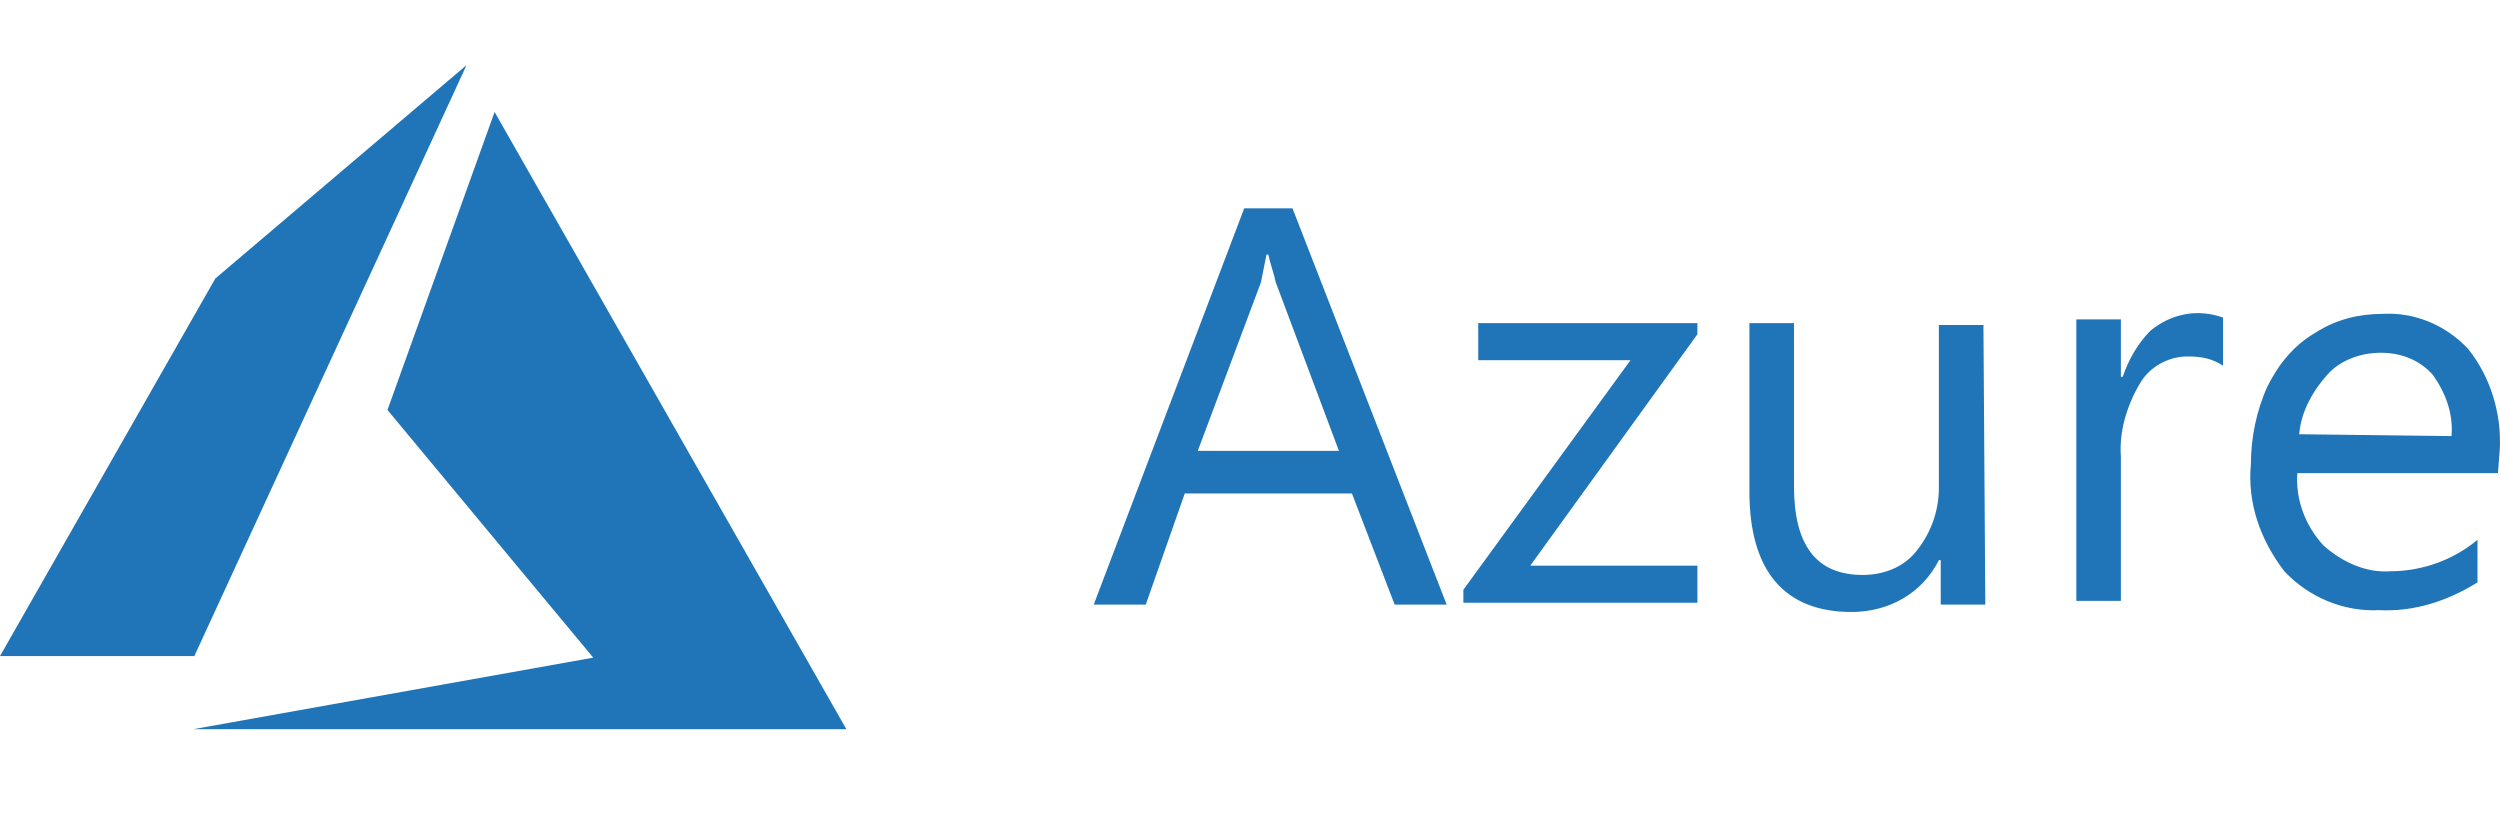
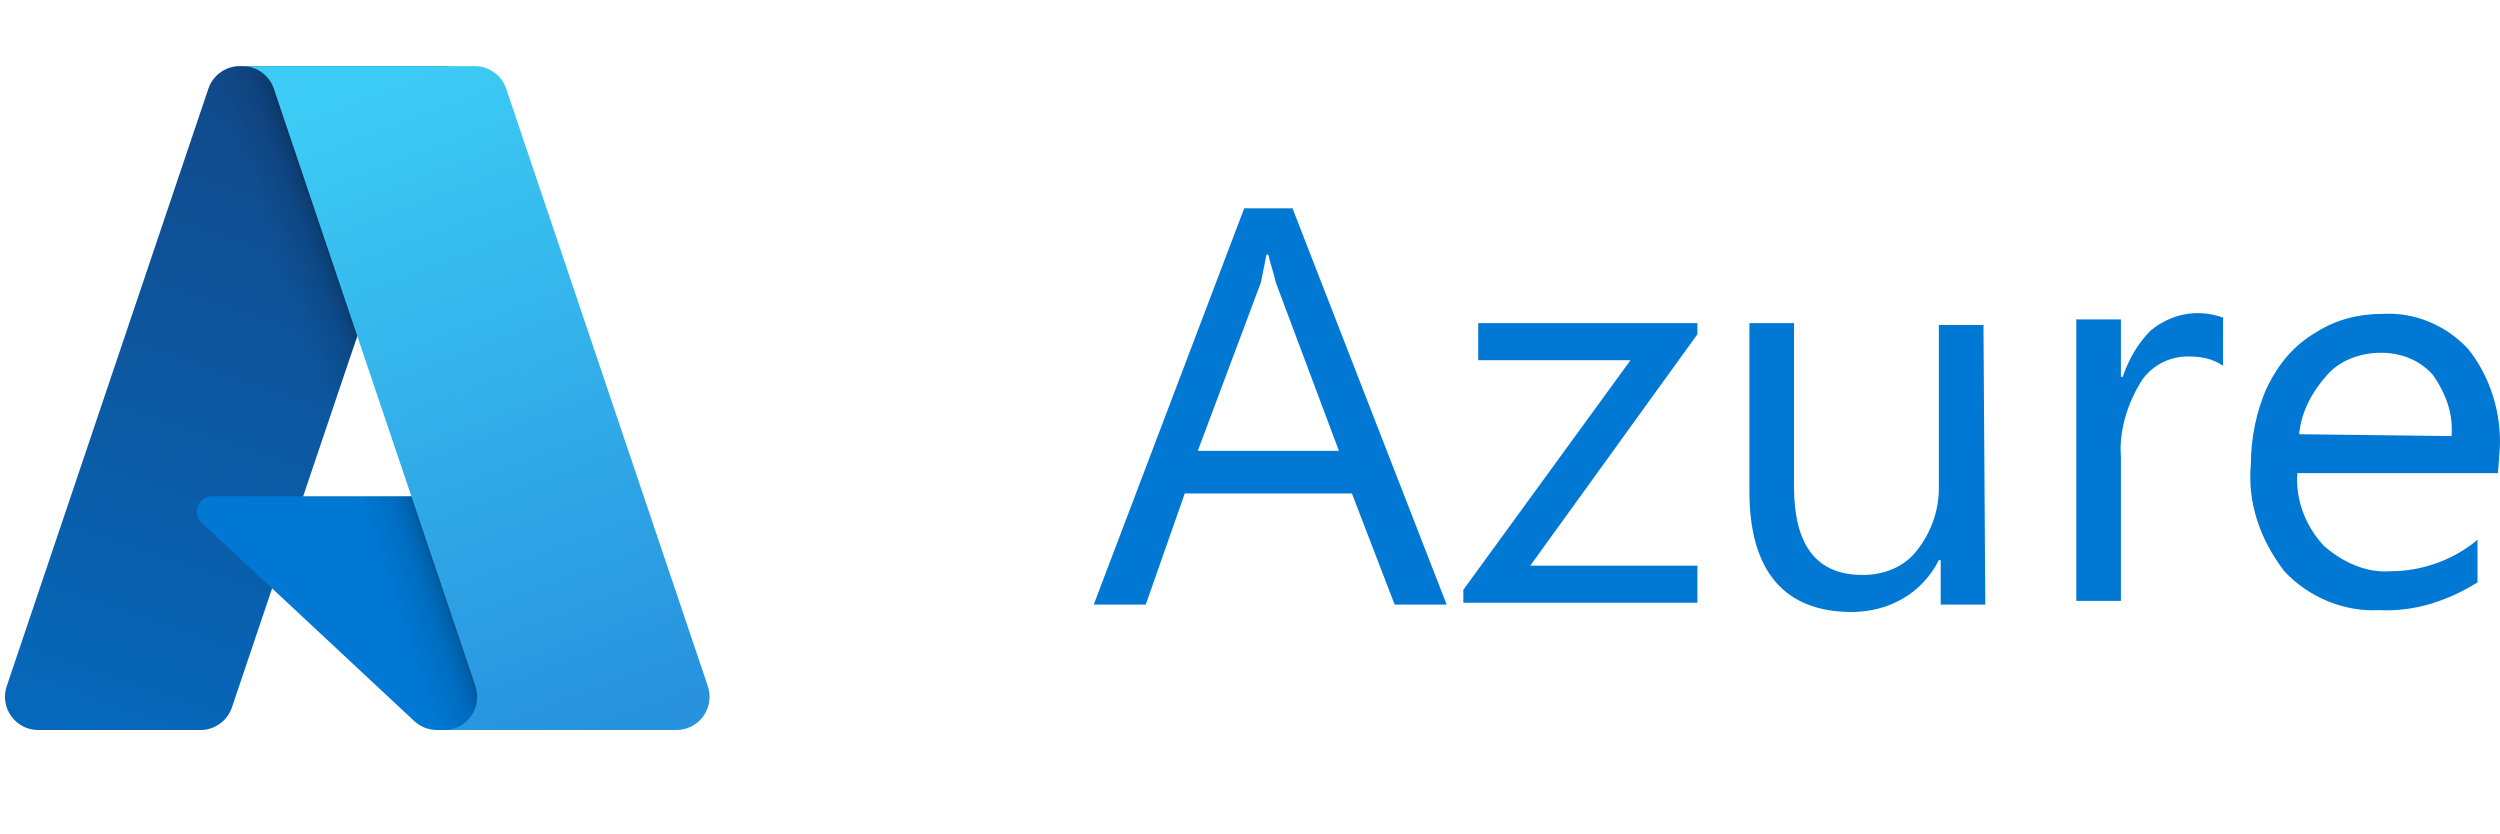
- <svg xmlns="http://www.w3.org/2000/svg" width="192px" height="64px" viewBox="0 0 192 64" version="1.1">
-   <g id="Symbols" stroke="none" stroke-width="1" fill="none" fill-rule="evenodd">
-     <g id="Provider/Azure/azure-64" fill="#2075B8">
-       <path d="M29.758,31.486 L37.985,8.601 L65,56 L14.849,56 L45.561,50.507 L29.758,31.486 Z M16.536,21.389 L35.831,5 L14.907,50.425 L14.907,50.386 L0,50.386 L16.536,21.389 Z M191.842,36.335 L176.436,36.335 C176.293,38.326 177.007,40.317 178.433,41.881 C179.86,43.161 181.714,44.014 183.568,43.872 C185.993,43.872 188.418,43.018 190.273,41.454 L190.273,44.725 C187.991,46.147 185.423,47 182.713,46.858 C180.002,47 177.292,45.862 175.437,43.872 C173.583,41.454 172.585,38.61 172.87,35.624 C172.87,33.633 173.298,31.5 174.154,29.651 C175.01,27.945 176.151,26.523 177.862,25.528 C179.432,24.532 181.143,24.106 182.998,24.106 C185.423,23.963 187.848,24.959 189.56,26.807 C191.271,28.94 192.127,31.784 191.985,34.486 L191.842,36.335 Z M188.276,33.491 C188.418,31.784 187.848,30.22 186.849,28.798 C185.851,27.661 184.424,27.092 182.855,27.092 C181.286,27.092 179.717,27.661 178.718,28.798 C177.577,30.078 176.721,31.642 176.579,33.349 L188.276,33.491 Z M170.73,28.087 C169.874,27.518 169.018,27.376 168.02,27.376 C166.451,27.376 165.024,28.229 164.311,29.509 C163.312,31.216 162.742,33.206 162.884,35.055 L162.884,46.147 L159.461,46.147 L159.461,24.532 L162.884,24.532 L162.884,28.94 L163.027,28.94 C163.455,27.661 164.168,26.381 165.167,25.385 C166.736,24.106 168.733,23.679 170.73,24.39 L170.73,28.087 Z M152.471,46.431 L149.048,46.431 L149.048,43.018 L148.905,43.018 C147.621,45.578 145.053,47 142.2,47 C137.065,47 134.355,43.872 134.355,37.757 L134.355,24.817 L137.778,24.817 L137.778,37.33 C137.778,41.881 139.49,44.156 143.056,44.156 C144.625,44.156 146.195,43.587 147.193,42.307 C148.334,40.885 148.905,39.179 148.905,37.472 L148.905,24.959 L152.328,24.959 L152.471,46.431 Z M130.361,25.67 L117.522,43.445 L130.361,43.445 L130.361,46.289 L112.387,46.289 L112.387,45.294 L125.225,27.661 L113.528,27.661 L113.528,24.817 L130.361,24.817 L130.361,25.67 Z M111.103,46.431 L107.109,46.431 L103.828,37.899 L90.99,37.899 L87.994,46.431 L84,46.431 L95.555,16 L99.263,16 L111.103,46.431 Z M102.83,34.628 L97.98,21.688 C97.837,20.977 97.552,20.266 97.409,19.555 L97.266,19.555 L96.838,21.688 L91.988,34.628 L102.83,34.628 Z" id="Combined-Shape" />
+ <svg xmlns="http://www.w3.org/2000/svg" id="svg3533" version="1.1" viewBox="0 0 192 64" height="64px" width="192px">
+   <defs id="defs3537">
+     <linearGradient id="e399c19f-b68f-429d-b176-18c2117ff73c" x1="-1032.172" x2="-1059.213" y1="145.312" y2="65.426" gradientTransform="matrix(1,0,0,-1,1075,158)" gradientUnits="userSpaceOnUse">
+       <stop offset="0" stop-color="#114a8b" id="stop4157" />
+       <stop offset="1" stop-color="#0669bc" id="stop4159" />
+     </linearGradient>
+     <linearGradient id="ac2a6fc2-ca48-4327-9a3c-d4dcc3256e15" x1="-1023.725" x2="-1029.98" y1="108.083" y2="105.968" gradientTransform="matrix(1,0,0,-1,1075,158)" gradientUnits="userSpaceOnUse">
+       <stop offset="0" stop-opacity=".3" id="stop4162" />
+       <stop offset=".071" stop-opacity=".2" id="stop4164" />
+       <stop offset=".321" stop-opacity=".1" id="stop4166" />
+       <stop offset=".623" stop-opacity=".05" id="stop4168" />
+       <stop offset="1" stop-opacity="0" id="stop4170" />
+     </linearGradient>
+     <linearGradient id="a7fee970-a784-4bb1-af8d-63d18e5f7db9" x1="-1027.165" x2="-997.482" y1="147.642" y2="68.561" gradientTransform="matrix(1,0,0,-1,1075,158)" gradientUnits="userSpaceOnUse">
+       <stop offset="0" stop-color="#3ccbf4" id="stop4173" />
+       <stop offset="1" stop-color="#2892df" id="stop4175" />
+     </linearGradient>
+   </defs>
+   <g fill-rule="evenodd" fill="none" stroke-width="1" stroke="none" id="Symbols">
+     <g fill="#0078D4" id="Provider/Azure/azure-64">
+       <path id="Combined-Shape" d="m 191.842,36.335 h -15.406 c -0.143,1.991 0.571,3.982 1.997,5.546 1.426,1.28 3.281,2.133 5.135,1.991 2.425,0 4.85,-0.853 6.704,-2.417 v 3.271 C 187.991,46.147 185.423,47 182.713,46.858 180.002,47 177.292,45.862 175.437,43.872 c -1.854,-2.417 -2.853,-5.261 -2.568,-8.248 0,-1.991 0.428,-4.124 1.284,-5.972 0.856,-1.706 1.997,-3.128 3.709,-4.124 1.569,-0.995 3.281,-1.422 5.135,-1.422 2.425,-0.142 4.85,0.853 6.562,2.702 1.712,2.133 2.568,4.977 2.425,7.679 z m -3.566,-2.844 c 0.143,-1.706 -0.428,-3.271 -1.426,-4.693 -0.999,-1.138 -2.425,-1.706 -3.994,-1.706 -1.569,0 -3.138,0.569 -4.137,1.706 -1.141,1.28 -1.997,2.844 -2.14,4.55 z m -17.546,-5.404 c -0.856,-0.569 -1.712,-0.711 -2.71,-0.711 -1.569,0 -2.996,0.853 -3.709,2.133 -0.999,1.706 -1.569,3.697 -1.426,5.546 v 11.092 h -3.424 V 24.532 h 3.424 v 4.408 h 0.143 c 0.428,-1.28 1.141,-2.56 2.14,-3.555 1.569,-1.28 3.566,-1.706 5.563,-0.995 z m -18.259,18.344 h -3.424 v -3.413 h -0.143 C 147.621,45.578 145.053,47 142.2,47 137.065,47 134.355,43.872 134.355,37.757 V 24.817 h 3.424 v 12.514 c 0,4.55 1.712,6.826 5.278,6.826 1.569,0 3.138,-0.569 4.137,-1.849 1.141,-1.422 1.712,-3.128 1.712,-4.835 V 24.959 h 3.424 z M 130.361,25.67 117.522,43.445 h 12.838 v 2.844 H 112.387 V 45.294 L 125.225,27.661 h -11.697 v -2.844 h 16.832 z m -19.258,20.761 H 107.109 l -3.281,-8.532 H 90.99 l -2.996,8.532 H 84 L 95.555,16 h 3.709 z M 102.83,34.628 97.98,21.688 C 97.837,20.977 97.552,20.266 97.409,19.555 H 97.266 l -0.428,2.133 -4.85,12.94 z" />
+     </g>
+     <g transform="matrix(0.6149742,0,0,0.6149742,-2.080068,1.052698)" id="g4210">
+       <path style="fill:url(#e399c19f-b68f-429d-b176-18c2117ff73c)" fill="url(#e399c19f-b68f-429d-b176-18c2117ff73c)" d="m 33.338,6.544 h 26.038 l -27.03,80.087 a 4.152,4.152 0 0 1 -3.933,2.824 H 8.149 A 4.145,4.145 0 0 1 4.221,83.985 L 29.404,9.368 a 4.152,4.152 0 0 1 3.934,-2.825 z" id="path4180" />
+       <path fill="#0078d4" d="M 71.175,60.261 H 29.885 A 1.911,1.911 0 0 0 28.58,63.57 l 26.532,24.764 a 4.171,4.171 0 0 0 2.846,1.121 h 23.38 z" id="path4182" />
+       <path style="fill:url(#ac2a6fc2-ca48-4327-9a3c-d4dcc3256e15)" fill="url(#ac2a6fc2-ca48-4327-9a3c-d4dcc3256e15)" d="M 33.338,6.544 A 4.118,4.118 0 0 0 29.395,9.423 L 4.252,83.917 a 4.14,4.14 0 0 0 3.908,5.538 h 20.787 a 4.443,4.443 0 0 0 3.41,-2.9 l 5.014,-14.777 17.91,16.705 a 4.237,4.237 0 0 0 2.666,0.972 H 81.24 L 71.024,60.261 41.243,60.268 59.47,6.544 Z" id="path4184" />
+       <path style="fill:url(#a7fee970-a784-4bb1-af8d-63d18e5f7db9)" fill="url(#a7fee970-a784-4bb1-af8d-63d18e5f7db9)" d="M 66.595,9.364 A 4.145,4.145 0 0 0 62.667,6.544 H 33.648 a 4.146,4.146 0 0 1 3.928,2.82 l 25.184,74.62 a 4.146,4.146 0 0 1 -3.928,5.472 h 29.02 a 4.146,4.146 0 0 0 3.927,-5.472 z" id="path4186" />
    </g>
  </g>
</svg>
